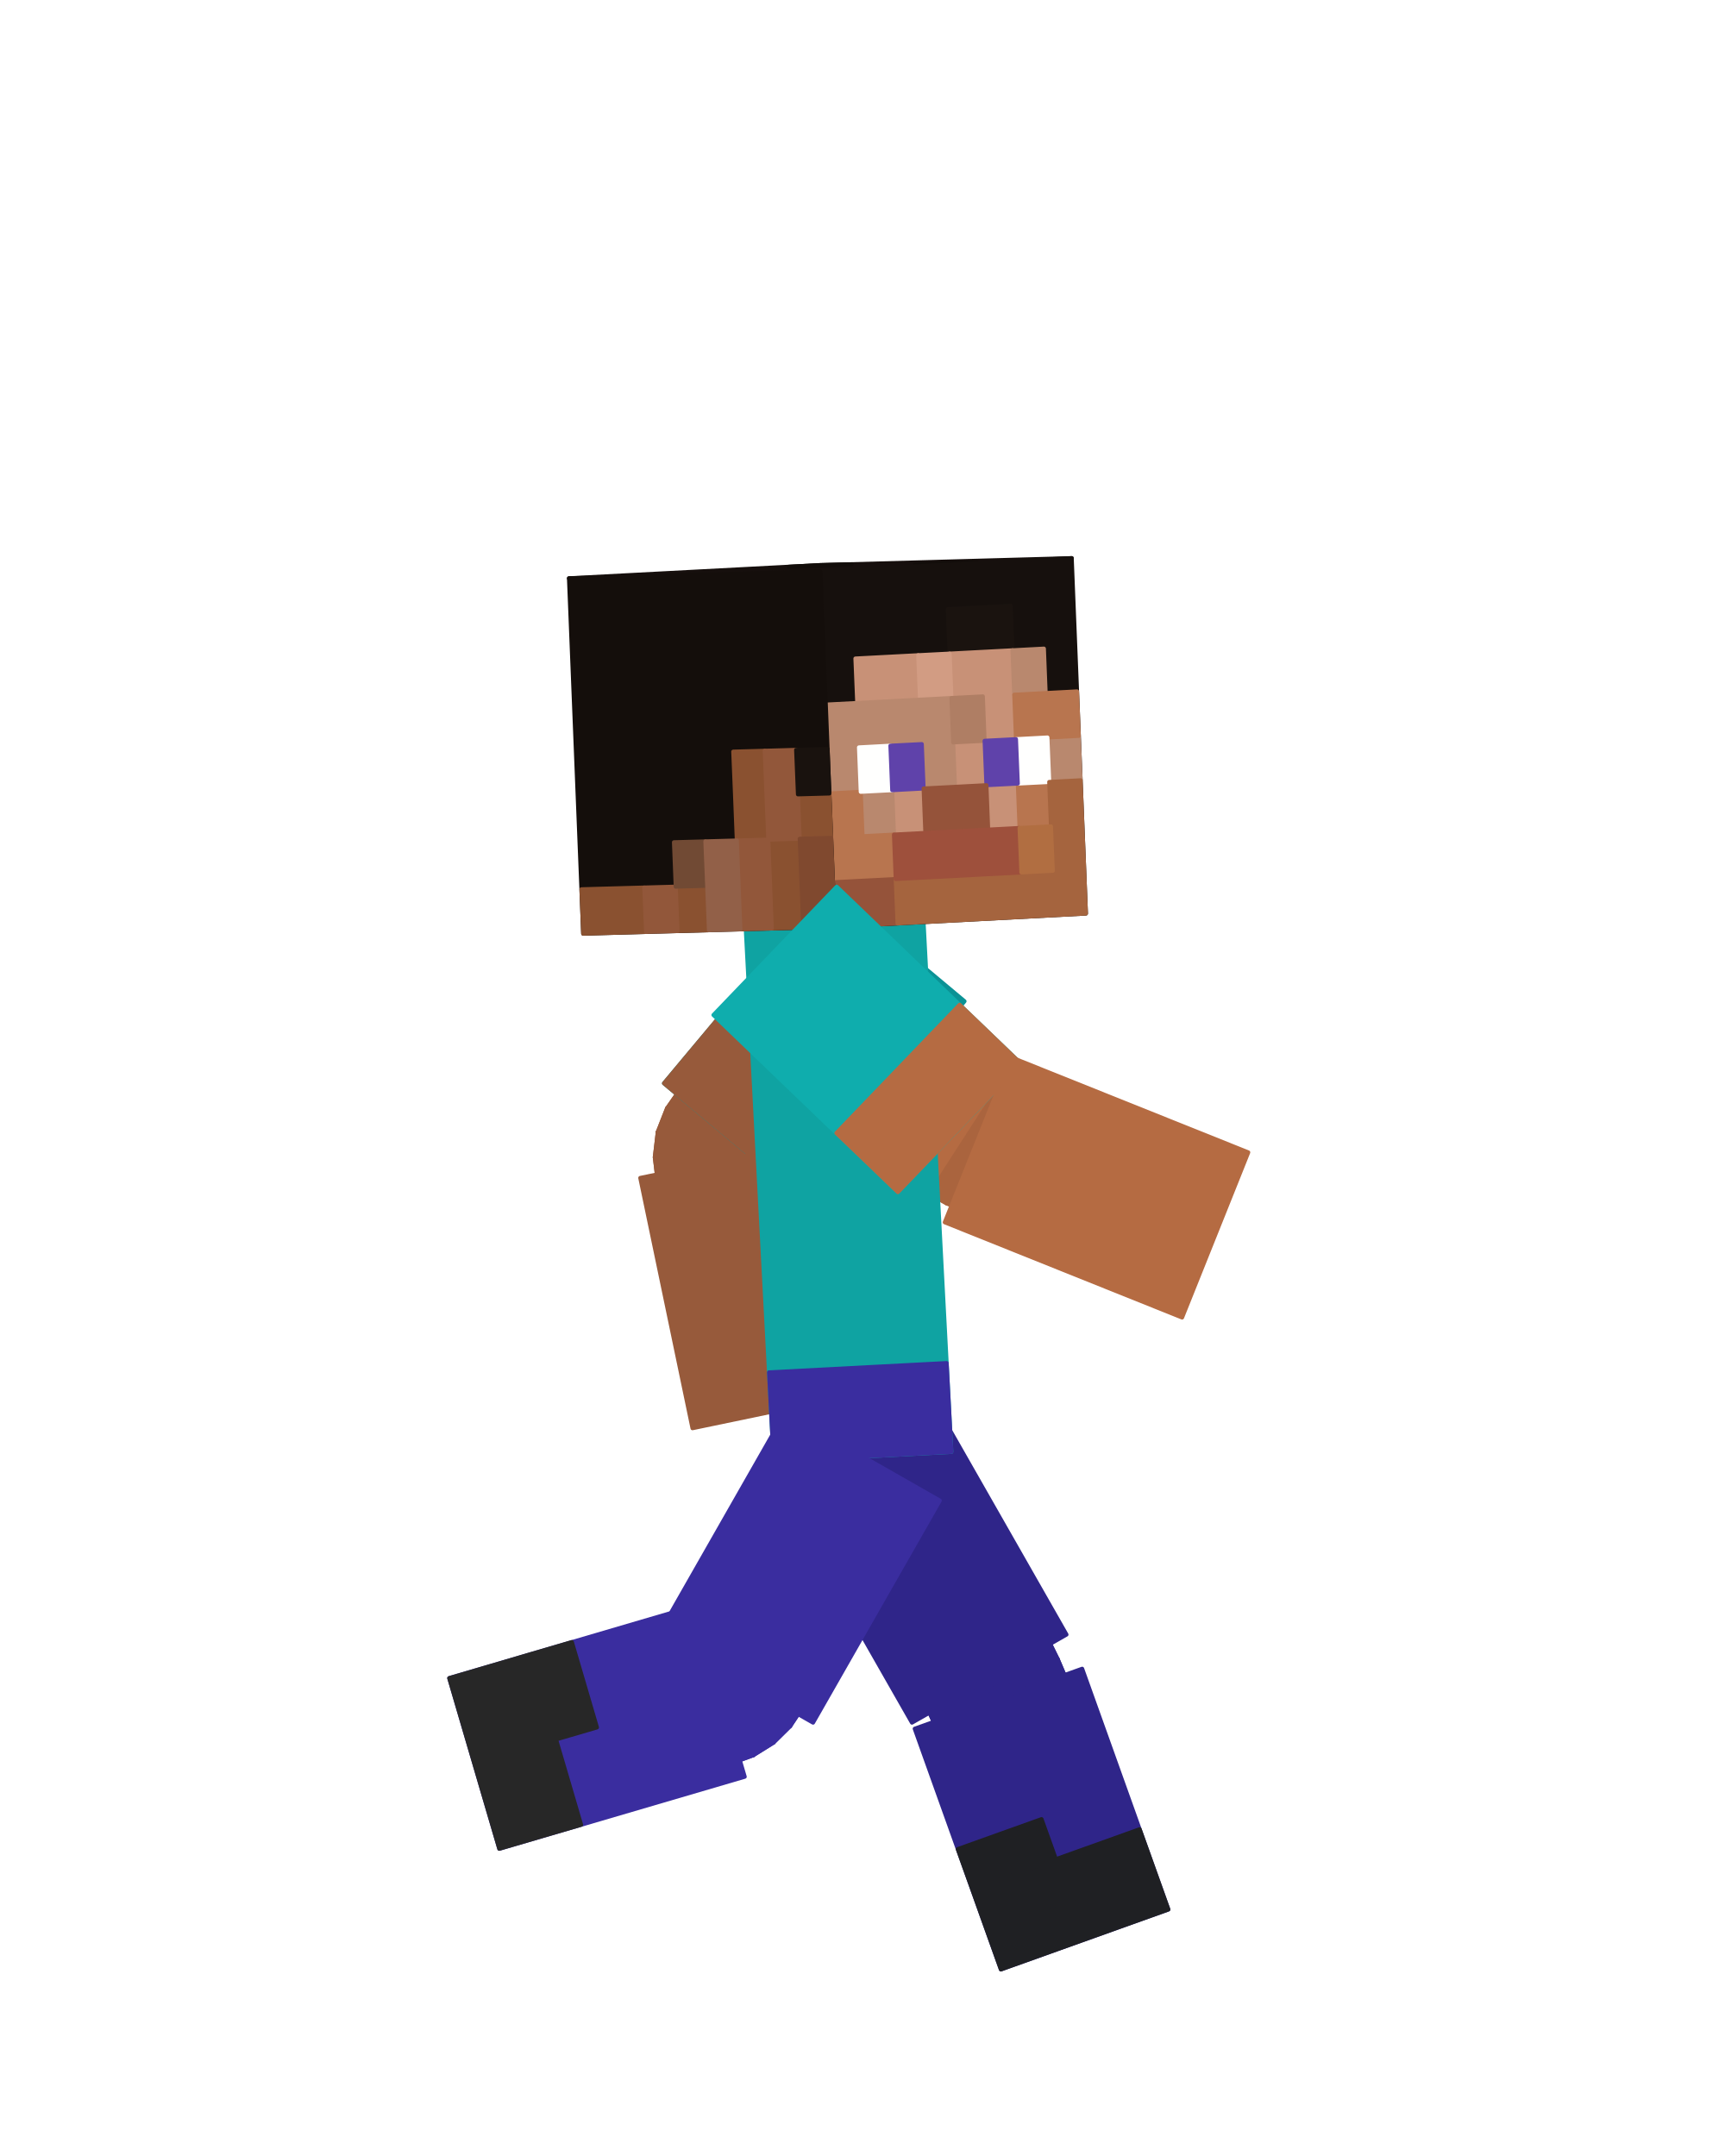
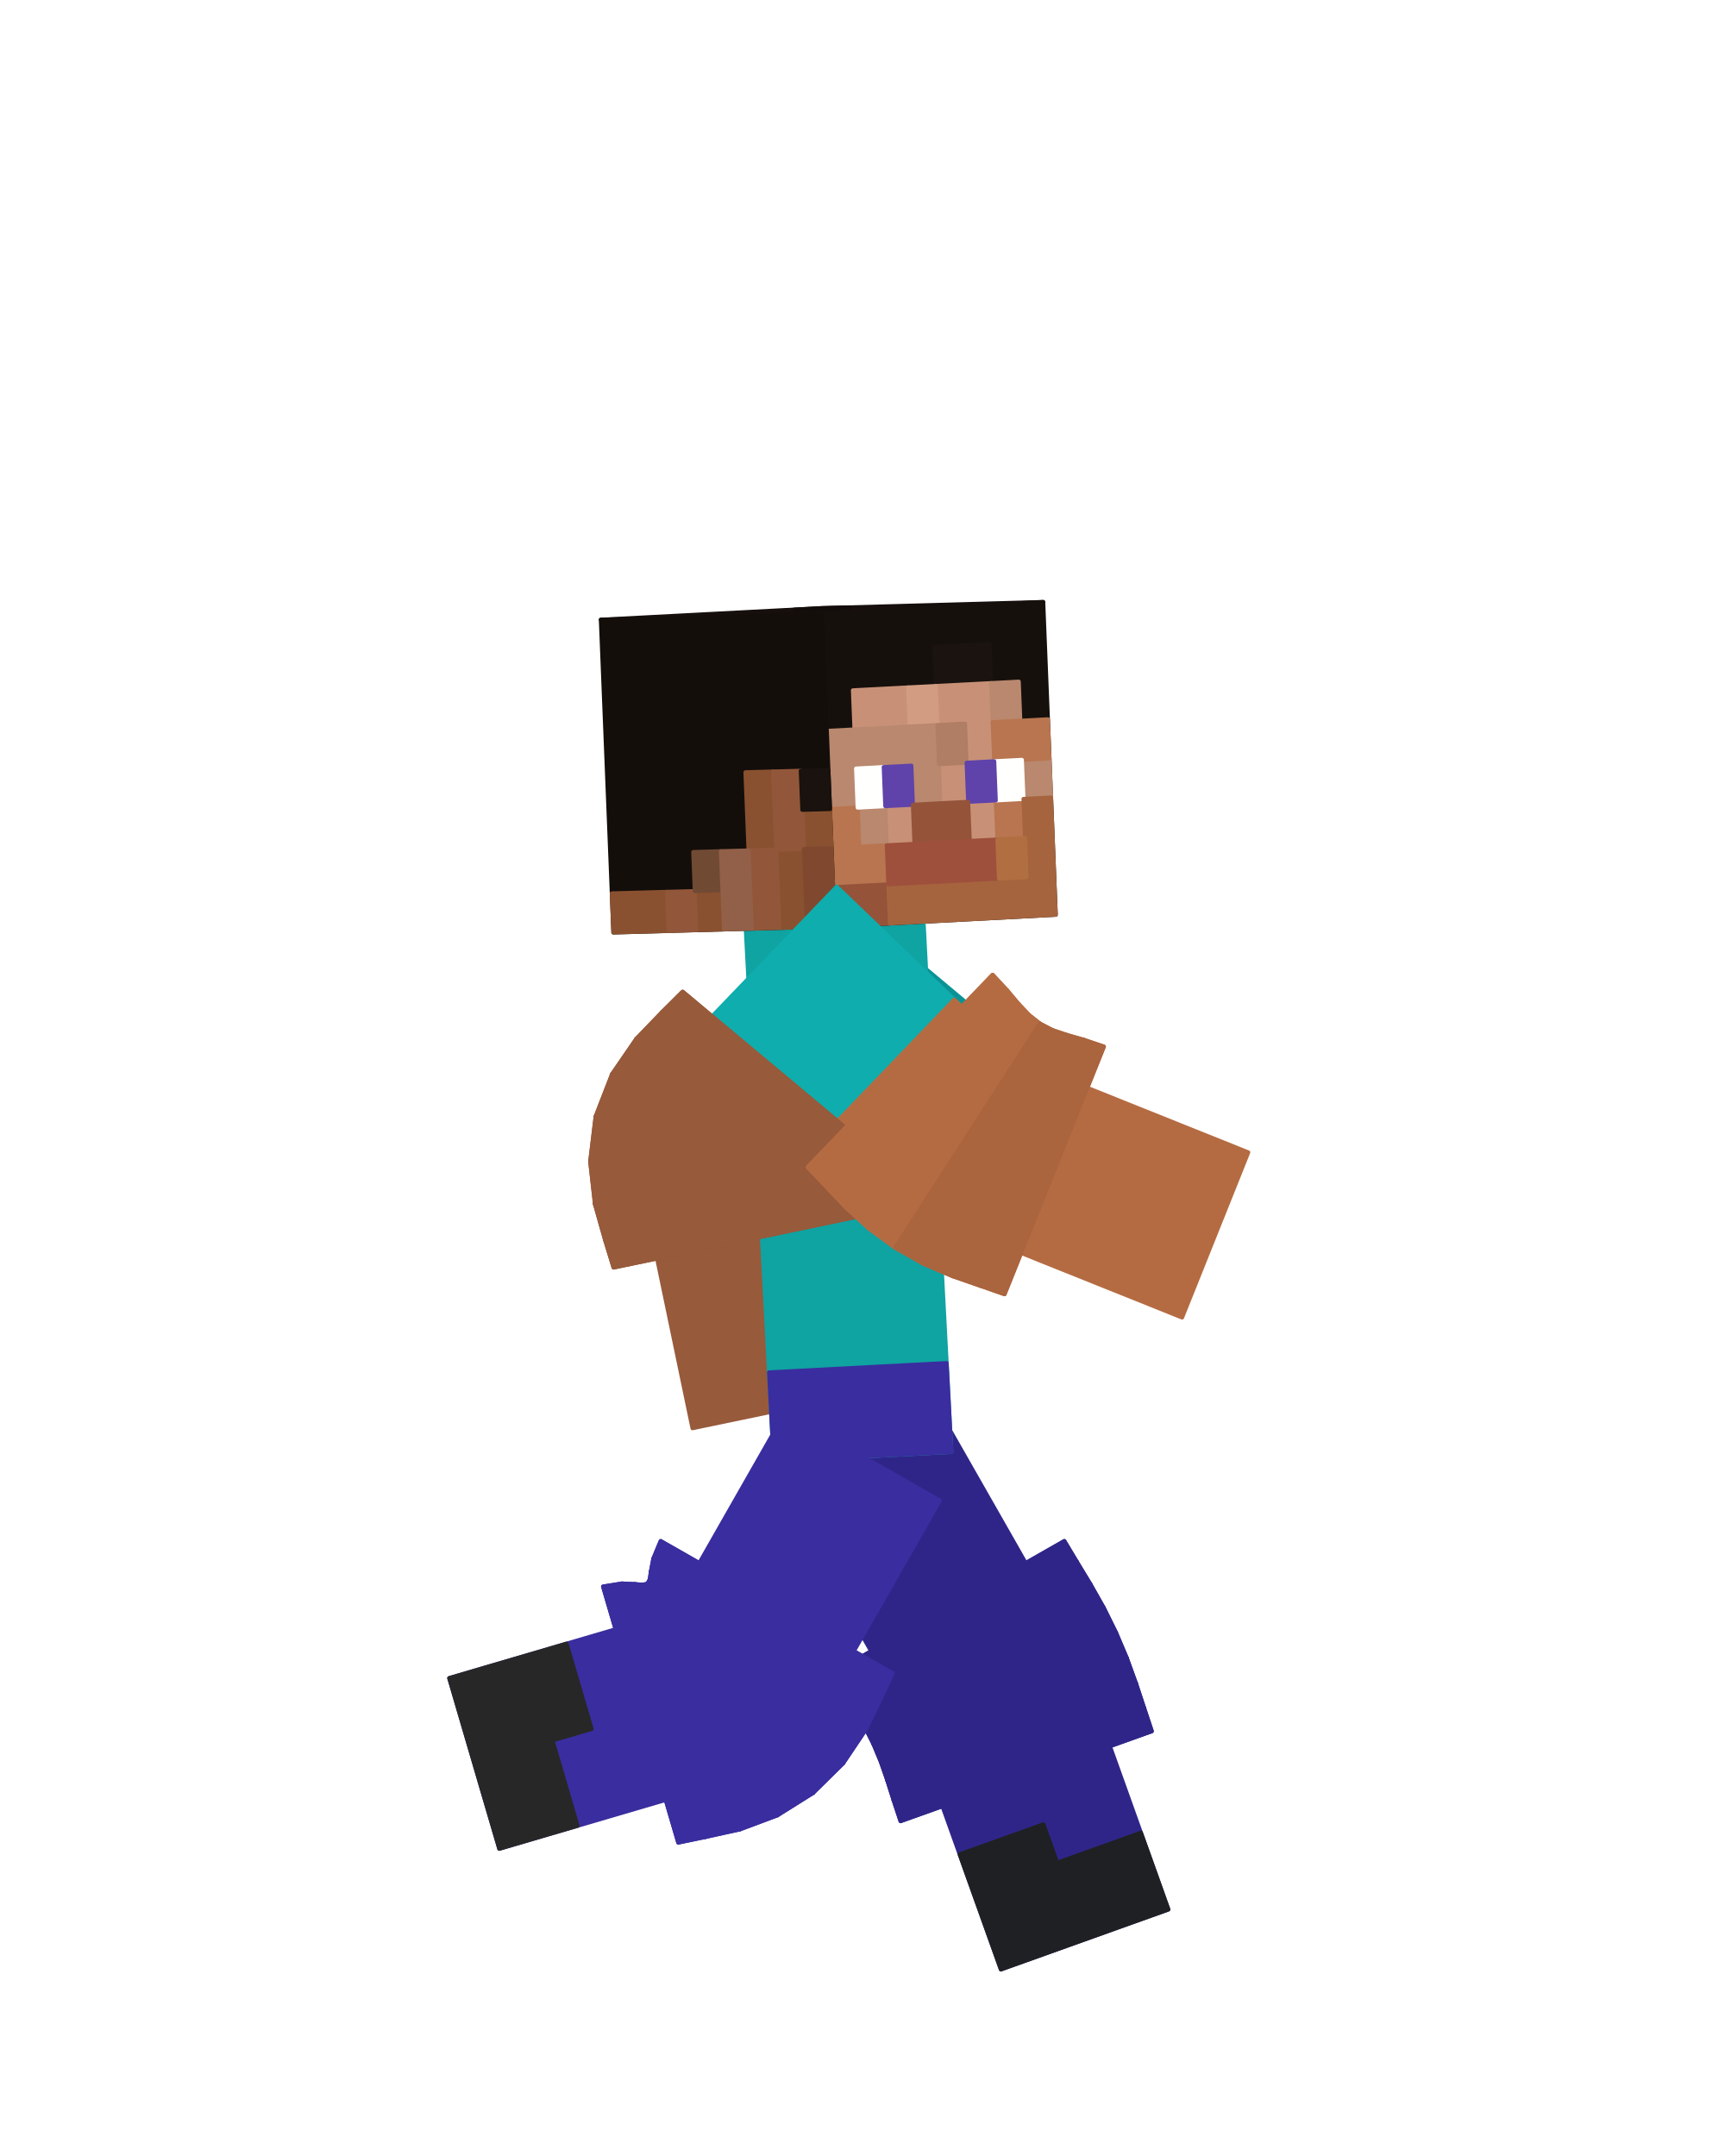
<svg xmlns="http://www.w3.org/2000/svg" viewBox="0 0 256 320" width="256" height="320" role="img" aria-labelledby="run-5-title">
  <g id="steve">
-     <g id="elbow-left" aria-label="Left elbow">
-       <g class="face" data-face="px">
-         <path fill="#975a3b" stroke="#975a3b" stroke-width=".6" stroke-linejoin="round" d="M120.8 170.8L105 157.59L103.24 159.33L119.54 171.92Z" />
-       </g>
-       <g class="face" data-face="px">
-         <path fill="#975a3b" stroke="#975a3b" stroke-width=".6" stroke-linejoin="round" d="M119.54 171.92L103.24 159.33L101.04 161.58L118.53 172.45Z" />
-       </g>
-       <g class="face" data-face="px">
-         <path fill="#975a3b" stroke="#975a3b" stroke-width=".6" stroke-linejoin="round" d="M118.53 172.45L101.04 161.58L98.99 164.52L117.87 172.74Z" />
-       </g>
-       <g class="face" data-face="px">
-         <path fill="#975a3b" stroke="#975a3b" stroke-width=".6" stroke-linejoin="round" d="M117.87 172.74L98.99 164.52L97.62 168.02L117.59 173.02Z" />
-       </g>
-       <g class="face" data-face="px">
-         <path fill="#8d5437" stroke="#8d5437" stroke-width=".6" stroke-linejoin="round" d="M117.59 173.02L97.62 168.02L97.18 171.76L117.71 173.4Z" />
-       </g>
-       <g class="face" data-face="px">
-         <path fill="#8d5437" stroke="#8d5437" stroke-width=".6" stroke-linejoin="round" d="M117.71 173.4L97.18 171.76L97.6 175.3L118.15 173.97Z" />
-       </g>
-       <g class="face" data-face="px">
-         <path fill="#8d5437" stroke="#8d5437" stroke-width=".6" stroke-linejoin="round" d="M118.15 173.97L97.6 175.3L98.48 178.33L118.79 174.91Z" />
-       </g>
-       <g class="face" data-face="px">
-         <path fill="#8d5437" stroke="#8d5437" stroke-width=".6" stroke-linejoin="round" d="M118.79 174.91L98.48 178.33L99.21 180.7L119.37 176.49Z" />
-       </g>
-       <g class="face" data-face="nx">
-         <path fill="#975a3b" stroke="#975a3b" stroke-width=".6" stroke-linejoin="round" d="M105 157.59L103.24 159.33L119.54 171.92L120.8 170.8Z" />
-       </g>
-       <g class="face" data-face="nx">
-         <path fill="#975a3b" stroke="#975a3b" stroke-width=".6" stroke-linejoin="round" d="M103.24 159.33L101.04 161.58L118.53 172.45L119.54 171.92Z" />
-       </g>
-       <g class="face" data-face="nx">
-         <path fill="#975a3b" stroke="#975a3b" stroke-width=".6" stroke-linejoin="round" d="M101.04 161.58L98.99 164.52L117.87 172.74L118.53 172.45Z" />
-       </g>
-       <g class="face" data-face="nx">
-         <path fill="#975a3b" stroke="#975a3b" stroke-width=".6" stroke-linejoin="round" d="M98.99 164.52L97.62 168.02L117.59 173.02L117.87 172.74Z" />
-       </g>
-       <g class="face" data-face="nx">
-         <path fill="#975a3b" stroke="#975a3b" stroke-width=".6" stroke-linejoin="round" d="M97.62 168.02L97.18 171.76L117.71 173.4L117.59 173.02Z" />
-       </g>
-       <g class="face" data-face="nx">
-         <path fill="#975a3b" stroke="#975a3b" stroke-width=".6" stroke-linejoin="round" d="M97.18 171.76L97.6 175.3L118.15 173.97L117.71 173.4Z" />
-       </g>
-       <g class="face" data-face="nx">
-         <path fill="#975a3b" stroke="#975a3b" stroke-width=".6" stroke-linejoin="round" d="M97.6 175.3L98.48 178.33L118.79 174.91L118.15 173.97Z" />
-       </g>
-       <g class="face" data-face="nx">
-         <path fill="#975a3b" stroke="#975a3b" stroke-width=".6" stroke-linejoin="round" d="M98.48 178.33L99.21 180.7L119.37 176.49L118.79 174.91Z" />
-       </g>
-     </g>
-     <g id="knee-left" aria-label="Left knee">
-       <g class="face" data-face="px">
-         <path fill="#2f2589" stroke="#2f2589" stroke-width=".6" stroke-linejoin="round" d="M152.48 238.31L134.59 248.51L135.61 250.21L153.58 240.15Z" />
-       </g>
-       <g class="face" data-face="px">
-         <path fill="#2f2589" stroke="#2f2589" stroke-width=".6" stroke-linejoin="round" d="M153.58 240.15L135.61 250.21L136.59 251.8L154.75 242.09Z" />
-       </g>
-       <g class="face" data-face="px">
-         <path fill="#2f2589" stroke="#2f2589" stroke-width=".6" stroke-linejoin="round" d="M154.75 242.09L136.59 251.8L137.49 253.33L155.91 244.13Z" />
-       </g>
-       <g class="face" data-face="px">
-         <path fill="#2f2589" stroke="#2f2589" stroke-width=".6" stroke-linejoin="round" d="M155.91 244.13L137.49 253.33L138.27 254.88L156.97 246.28Z" />
-       </g>
-       <g class="face" data-face="px">
-         <path fill="#2f2589" stroke="#2f2589" stroke-width=".6" stroke-linejoin="round" d="M156.97 246.28L138.27 254.88L138.93 256.48L157.91 248.48Z" />
-       </g>
-       <g class="face" data-face="px">
-         <path fill="#2f2589" stroke="#2f2589" stroke-width=".6" stroke-linejoin="round" d="M157.91 248.48L138.93 256.48L139.52 258.16L158.71 250.69Z" />
-       </g>
-       <g class="face" data-face="px">
-         <path fill="#2f2589" stroke="#2f2589" stroke-width=".6" stroke-linejoin="round" d="M158.71 250.69L139.52 258.16L140.08 259.93L159.42 252.84Z" />
-       </g>
-       <g class="face" data-face="px">
-         <path fill="#2f2589" stroke="#2f2589" stroke-width=".6" stroke-linejoin="round" d="M159.42 252.84L140.08 259.93L140.71 261.82L160.09 254.88Z" />
-       </g>
-       <g class="face" data-face="nx">
-         <path fill="#2f2589" stroke="#2f2589" stroke-width=".6" stroke-linejoin="round" d="M134.59 248.51L135.61 250.21L153.58 240.15L152.48 238.31Z" />
-       </g>
-       <g class="face" data-face="nx">
-         <path fill="#2f2589" stroke="#2f2589" stroke-width=".6" stroke-linejoin="round" d="M135.61 250.21L136.59 251.8L154.75 242.09L153.58 240.15Z" />
-       </g>
-       <g class="face" data-face="nx">
-         <path fill="#2f2589" stroke="#2f2589" stroke-width=".6" stroke-linejoin="round" d="M136.59 251.8L137.49 253.33L155.91 244.13L154.75 242.09Z" />
-       </g>
-       <g class="face" data-face="nx">
-         <path fill="#2f2589" stroke="#2f2589" stroke-width=".6" stroke-linejoin="round" d="M137.49 253.33L138.27 254.88L156.97 246.28L155.91 244.13Z" />
-       </g>
-       <g class="face" data-face="nx">
-         <path fill="#2f2589" stroke="#2f2589" stroke-width=".6" stroke-linejoin="round" d="M138.27 254.88L138.93 256.48L157.91 248.48L156.97 246.28Z" />
-       </g>
-       <g class="face" data-face="nx">
-         <path fill="#2f2589" stroke="#2f2589" stroke-width=".6" stroke-linejoin="round" d="M138.93 256.48L139.52 258.16L158.71 250.69L157.91 248.48Z" />
-       </g>
-       <g class="face" data-face="nx">
-         <path fill="#2f2589" stroke="#2f2589" stroke-width=".6" stroke-linejoin="round" d="M139.52 258.16L140.08 259.93L159.42 252.84L158.71 250.69Z" />
-       </g>
-       <g class="face" data-face="nx">
-         <path fill="#2f2589" stroke="#2f2589" stroke-width=".6" stroke-linejoin="round" d="M140.08 259.93L140.71 261.82L160.09 254.88L159.42 252.84Z" />
-       </g>
-     </g>
-     <g id="knee-right" aria-label="Right knee">
-       <g class="face" data-face="px">
-         <path fill="#3a2d9f" stroke="#3a2d9f" stroke-width=".6" stroke-linejoin="round" d="M121.41 248.51L103.52 238.31L102.85 239.91L120.39 250.7Z" />
-       </g>
-       <g class="face" data-face="px">
-         <path fill="#3a2d9f" stroke="#3a2d9f" stroke-width=".6" stroke-linejoin="round" d="M120.39 250.7L102.85 239.91L102.57 241.13L119.11 253.4Z" />
-       </g>
-       <g class="face" data-face="px">
-         <path fill="#3a2d9f" stroke="#3a2d9f" stroke-width=".6" stroke-linejoin="round" d="M119.11 253.4L102.57 241.13L102.35 241.98L117.26 256.19Z" />
-       </g>
-       <g class="face" data-face="px">
-         <path fill="#3a2d9f" stroke="#3a2d9f" stroke-width=".6" stroke-linejoin="round" d="M117.26 256.19L102.35 241.98L102 242.5L114.77 258.65Z" />
-       </g>
-       <g class="face" data-face="px">
-         <path fill="#3a2d9f" stroke="#3a2d9f" stroke-width=".6" stroke-linejoin="round" d="M114.77 258.65L102 242.5L101.41 242.72L111.79 260.51Z" />
-       </g>
-       <g class="face" data-face="px">
-         <path fill="#3a2d9f" stroke="#3a2d9f" stroke-width=".6" stroke-linejoin="round" d="M111.79 260.51L101.41 242.72L100.53 242.74L108.65 261.67Z" />
-       </g>
-       <g class="face" data-face="px">
-         <path fill="#3a2d9f" stroke="#3a2d9f" stroke-width=".6" stroke-linejoin="round" d="M108.65 261.67L100.53 242.74L99.28 242.74L105.73 262.29Z" />
-       </g>
-       <g class="face" data-face="px">
-         <path fill="#3a2d9f" stroke="#3a2d9f" stroke-width=".6" stroke-linejoin="round" d="M105.73 262.29L99.28 242.74L97.56 243.02L103.36 262.78Z" />
-       </g>
-       <g class="face" data-face="nx">
-         <path fill="#3a2d9f" stroke="#3a2d9f" stroke-width=".6" stroke-linejoin="round" d="M99.28 242.74L97.56 243.02L103.36 262.78L105.73 262.29Z" />
-       </g>
-       <g class="face" data-face="nx">
-         <path fill="#3a2d9f" stroke="#3a2d9f" stroke-width=".6" stroke-linejoin="round" d="M103.52 238.31L102.85 239.91L120.39 250.7L121.41 248.51Z" />
-       </g>
-       <g class="face" data-face="nx">
-         <path fill="#3a2d9f" stroke="#3a2d9f" stroke-width=".6" stroke-linejoin="round" d="M102.85 239.91L102.57 241.13L119.11 253.4L120.39 250.7Z" />
-       </g>
-       <g class="face" data-face="nx">
-         <path fill="#3a2d9f" stroke="#3a2d9f" stroke-width=".6" stroke-linejoin="round" d="M102.57 241.13L102.35 241.98L117.26 256.19L119.11 253.4Z" />
-       </g>
-       <g class="face" data-face="nx">
-         <path fill="#3a2d9f" stroke="#3a2d9f" stroke-width=".6" stroke-linejoin="round" d="M102.35 241.98L102 242.5L114.77 258.65L117.26 256.19Z" />
-       </g>
-       <g class="face" data-face="nx">
-         <path fill="#3a2d9f" stroke="#3a2d9f" stroke-width=".6" stroke-linejoin="round" d="M102 242.5L101.41 242.72L111.79 260.51L114.77 258.65Z" />
-       </g>
-       <g class="face" data-face="nx">
-         <path fill="#3a2d9f" stroke="#3a2d9f" stroke-width=".6" stroke-linejoin="round" d="M101.41 242.72L100.53 242.74L108.65 261.67L111.79 260.51Z" />
-       </g>
-       <g class="face" data-face="nx">
-         <path fill="#3a2d9f" stroke="#3a2d9f" stroke-width=".6" stroke-linejoin="round" d="M100.53 242.74L99.28 242.74L105.73 262.29L108.65 261.67Z" />
-       </g>
-     </g>
-     <g id="elbow-right" aria-label="Right elbow">
-       <g class="face" data-face="px">
-         <path fill="#b56b42" stroke="#b56b42" stroke-width=".6" stroke-linejoin="round" d="M144.77 155.42L130.5 170.27L132.04 171.89L146.06 156.8Z" />
-       </g>
-       <g class="face" data-face="px">
-         <path fill="#b56b42" stroke="#b56b42" stroke-width=".6" stroke-linejoin="round" d="M146.06 156.8L132.04 171.89L133.77 173.72L147.12 158.04Z" />
-       </g>
-       <g class="face" data-face="px">
-         <path fill="#b56b42" stroke="#b56b42" stroke-width=".6" stroke-linejoin="round" d="M147.12 158.04L133.77 173.72L135.76 175.56L148.12 159.09Z" />
-       </g>
-       <g class="face" data-face="px">
-         <path fill="#b56b42" stroke="#b56b42" stroke-width=".6" stroke-linejoin="round" d="M148.12 159.09L135.76 175.56L138 177.21L149.17 159.91Z" />
-       </g>
-       <g class="face" data-face="px">
-         <path fill="#b56b42" stroke="#b56b42" stroke-width=".6" stroke-linejoin="round" d="M149.17 159.91L138 177.21L140.43 178.57L150.35 160.53Z" />
-       </g>
-       <g class="face" data-face="px">
-         <path fill="#b56b42" stroke="#b56b42" stroke-width=".6" stroke-linejoin="round" d="M150.35 160.53L140.43 178.57L142.92 179.63L151.71 161.01Z" />
-       </g>
-       <g class="face" data-face="px">
-         <path fill="#b56b42" stroke="#b56b42" stroke-width=".6" stroke-linejoin="round" d="M151.71 161.01L142.92 179.63L145.3 180.45L153.28 161.46Z" />
-       </g>
-       <g class="face" data-face="px">
-         <path fill="#b56b42" stroke="#b56b42" stroke-width=".6" stroke-linejoin="round" d="M153.28 161.46L145.3 180.45L147.41 181.18L155.07 162.07Z" />
-       </g>
-       <g class="face" data-face="nx">
-         <path fill="#b56b42" stroke="#b56b42" stroke-width=".6" stroke-linejoin="round" d="M130.5 170.27L132.04 171.89L146.06 156.8L144.77 155.42Z" />
-       </g>
-       <g class="face" data-face="nx">
-         <path fill="#b56b42" stroke="#b56b42" stroke-width=".6" stroke-linejoin="round" d="M132.04 171.89L133.77 173.72L147.12 158.04L146.06 156.8Z" />
-       </g>
-       <g class="face" data-face="nx">
-         <path fill="#b56b42" stroke="#b56b42" stroke-width=".6" stroke-linejoin="round" d="M133.77 173.72L135.76 175.56L148.12 159.09L147.12 158.04Z" />
-       </g>
-       <g class="face" data-face="nx">
-         <path fill="#b56b42" stroke="#b56b42" stroke-width=".6" stroke-linejoin="round" d="M135.76 175.56L138 177.21L149.17 159.91L148.12 159.09Z" />
-       </g>
-       <g class="face" data-face="nx">
-         <path fill="#aa643e" stroke="#aa643e" stroke-width=".6" stroke-linejoin="round" d="M138 177.21L140.43 178.57L150.35 160.53L149.17 159.91Z" />
-       </g>
-       <g class="face" data-face="nx">
-         <path fill="#aa643e" stroke="#aa643e" stroke-width=".6" stroke-linejoin="round" d="M140.43 178.57L142.92 179.63L151.71 161.01L150.35 160.53Z" />
-       </g>
-       <g class="face" data-face="nx">
-         <path fill="#aa643e" stroke="#aa643e" stroke-width=".6" stroke-linejoin="round" d="M142.92 179.63L145.3 180.45L153.28 161.46L151.71 161.01Z" />
-       </g>
-       <g class="face" data-face="nx">
-         <path fill="#aa643e" stroke="#aa643e" stroke-width=".6" stroke-linejoin="round" d="M145.3 180.45L147.41 181.18L155.07 162.07L153.28 161.46Z" />
-       </g>
-     </g>
    <g id="arm-left" aria-label="Left upper arm">
      <g class="face" data-face="nx">
-         <path fill="#0b9295" stroke="#0b9295" stroke-width=".6" stroke-linejoin="round" d="M122.89 131.68L143.14 148.61L118.79 177.72L98.54 160.79Z" />
-         <path fill="#975a3b" stroke="#975a3b" stroke-width=".6" stroke-linejoin="round" d="M106.66 151.08L126.91 168.02L122.85 172.87L102.6 155.93ZM102.6 155.93L122.85 172.87L118.79 177.72L98.54 160.79Z" />
+         <path fill="#0b9295" stroke="#0b9295" stroke-width=".6" stroke-linejoin="round" d="M122.89 131.68L143.14 148.61L119.85 176.46L99.6 159.52Z" />
+         <path fill="#975a3b" stroke="#975a3b" stroke-width=".6" stroke-linejoin="round" d="M107.36 150.24L127.61 167.18L123.73 171.82L103.48 154.88ZM103.48 154.88L123.73 171.82L119.85 176.46L99.6 159.52Z" />
      </g>
    </g>
    <g id="forearm-left" aria-label="Left forearm">
      <g class="face" data-face="nx">
-         <path fill="#975a3b" stroke="#975a3b" stroke-width=".6" stroke-linejoin="round" d="M95.02 174.83L120.87 169.44L128.62 206.59L102.77 211.98Z" />
+         <path fill="#975a3b" stroke="#975a3b" stroke-width=".6" stroke-linejoin="round" d="M95.36 176.45L121.2 171.05L128.62 206.59L102.77 211.98Z" />
      </g>
    </g>
    <g id="leg-left" aria-label="Left thigh">
      <g class="face" data-face="nx">
-         <path fill="#2f2589" stroke="#2f2589" stroke-width=".6" stroke-linejoin="round" d="M116.53 222.72L139.47 209.64L158.27 242.61L135.34 255.68Z" />
+         <path fill="#2f2589" stroke="#2f2589" stroke-width=".6" stroke-linejoin="round" d="M116.53 222.72L139.47 209.64L157.45 241.17L134.52 254.25Z" />
      </g>
    </g>
    <g id="shin-left" aria-label="Left shin">
      <g class="face" data-face="nx">
-         <path fill="#2f2589" stroke="#2f2589" stroke-width=".6" stroke-linejoin="round" d="M135.75 256.58L160.6 247.68L173.39 283.41L148.54 292.31Z" />
-         <path fill="#1f2023" stroke="#1f2023" stroke-width=".6" stroke-linejoin="round" d="M142.14 274.45L154.57 270L156.7 275.95L144.28 280.4ZM144.28 280.4L169.13 271.5L171.26 277.46L146.41 286.36ZM146.41 286.36L171.26 277.46L173.39 283.41L148.54 292.31Z" />
+         <path fill="#2f2589" stroke="#2f2589" stroke-width=".6" stroke-linejoin="round" d="M136.3 258.13L161.16 249.24L173.39 283.41L148.54 292.31Z" />
+         <path fill="#1f2023" stroke="#1f2023" stroke-width=".6" stroke-linejoin="round" d="M142.42 275.22L154.85 270.77L156.89 276.47L144.46 280.92ZM144.46 280.92L169.32 272.02L171.36 277.72L146.5 286.61ZM146.5 286.61L171.36 277.72L173.39 283.41L148.54 292.31Z" />
      </g>
    </g>
    <g id="torso" aria-label="Torso">
      <g class="face" data-face="nx">
        <path fill="#0fa3a2" stroke="#0fa3a2" stroke-width=".6" stroke-linejoin="round" d="M110.67 137.78L137.04 136.4L141.18 215.49L114.82 216.87Z" />
        <path fill="#3a2d9f" stroke="#3a2d9f" stroke-width=".6" stroke-linejoin="round" d="M114.13 203.69L140.49 202.31L140.84 208.9L114.47 210.28ZM114.47 210.28L140.84 208.9L141.18 215.49L114.82 216.87Z" />
      </g>
    </g>
    <g id="head" aria-label="Head">
      <g class="face" data-face="top">
-         <path fill="#160f0d" stroke="#160f0d" stroke-width=".6" stroke-linejoin="round" d="M84.44 85.83L121.72 83.87L159.05 82.84L121.76 84.8Z" />
-         <path fill="#120d0a" stroke="#120d0a" stroke-width=".6" stroke-linejoin="round" d="M117.06 84.12L121.72 83.87L126.39 83.75L121.73 83.99ZM135.73 83.83L140.4 83.59L145.06 83.46L140.4 83.7Z" />
+         <path fill="#160f0d" stroke="#160f0d" stroke-width=".6" stroke-linejoin="round" d="M89.17 91.98L121.98 90.26L154.82 89.35L122.01 91.07Z" />
+         <path fill="#120d0a" stroke="#120d0a" stroke-width=".6" stroke-linejoin="round" d="M117.88 90.48L121.98 90.26L126.08 90.15L121.98 90.36ZM134.31 90.22L138.41 90.01L142.52 89.89L138.42 90.11Z" />
      </g>
      <g class="face" data-face="front">
-         <path fill="#16100d" stroke="#16100d" stroke-width=".6" stroke-linejoin="round" d="M121.76 84.8L159.05 82.84L161.16 135.59L123.88 137.55Z" />
-         <path fill="#1a130f" stroke="#1a130f" stroke-width=".6" stroke-linejoin="round" d="M140.67 90.41L149.99 89.92L150.26 96.52L140.93 97.01Z" />
-         <path fill="#c89177" stroke="#c89177" stroke-width=".6" stroke-linejoin="round" d="M126.95 97.74L136.27 97.25L136.54 103.84L127.22 104.33ZM140.93 97.01L150.26 96.52L150.52 103.11L141.2 103.6ZM145.86 103.36L150.52 103.11L150.78 109.71L146.12 109.95ZM141.46 110.19L146.12 109.95L146.39 116.54L141.73 116.79ZM132.41 117.28L137.07 117.03L137.33 123.63L132.67 123.87ZM146.39 116.54L151.05 116.3L151.31 122.89L146.65 123.14Z" />
-         <path fill="#d29c83" stroke="#d29c83" stroke-width=".6" stroke-linejoin="round" d="M136.27 97.25L140.93 97.01L141.2 103.6L136.54 103.84Z" />
-         <path fill="#b9886e" stroke="#b9886e" stroke-width=".6" stroke-linejoin="round" d="M150.26 96.52L154.92 96.27L155.18 102.87L150.52 103.11ZM122.56 104.58L141.2 103.6L141.46 110.19L122.82 111.17ZM122.82 111.17L127.48 110.93L127.74 117.52L123.08 117.77ZM136.8 110.44L141.46 110.19L141.73 116.79L137.07 117.03ZM155.44 109.46L160.1 109.22L160.37 115.81L155.71 116.06ZM127.74 117.52L132.41 117.28L132.67 123.87L128.01 124.12Z" />
-         <path fill="#af7e64" stroke="#af7e64" stroke-width=".6" stroke-linejoin="round" d="M141.2 103.6L145.86 103.36L146.12 109.95L141.46 110.19Z" />
-         <path fill="#b8754f" stroke="#b8754f" stroke-width=".6" stroke-linejoin="round" d="M150.52 103.11L159.84 102.62L160.1 109.22L150.78 109.71ZM123.08 117.77L127.74 117.52L128.01 124.12L123.35 124.36ZM151.05 116.3L155.71 116.06L155.97 122.65L151.31 122.89ZM123.35 124.36L132.67 123.87L132.93 130.47L123.61 130.95Z" />
-         <path fill="#fffffe" stroke="#fffffe" stroke-width=".6" stroke-linejoin="round" d="M127.48 110.93L132.14 110.68L132.41 117.28L127.74 117.52ZM150.78 109.71L155.44 109.46L155.71 116.06L151.05 116.3Z" />
-         <path fill="#5f42aa" stroke="#5f42aa" stroke-width=".6" stroke-linejoin="round" d="M132.14 110.68L136.8 110.44L137.07 117.03L132.41 117.28ZM146.12 109.95L150.78 109.71L151.05 116.3L146.39 116.54Z" />
-         <path fill="#95533a" stroke="#95533a" stroke-width=".6" stroke-linejoin="round" d="M137.07 117.03L146.39 116.54L146.65 123.14L137.33 123.63ZM123.61 130.95L132.93 130.47L133.2 137.06L123.88 137.55Z" />
-         <path fill="#a5643e" stroke="#a5643e" stroke-width=".6" stroke-linejoin="round" d="M155.71 116.06L160.37 115.81L160.63 122.41L155.97 122.65ZM155.97 122.65L160.63 122.41L160.9 129L156.24 129.24ZM132.93 130.47L160.9 129L161.16 135.59L133.2 137.06Z" />
-         <path fill="#9e503c" stroke="#9e503c" stroke-width=".6" stroke-linejoin="round" d="M132.67 123.87L151.31 122.89L151.58 129.49L132.93 130.47Z" />
-         <path fill="#b16e41" stroke="#b16e41" stroke-width=".6" stroke-linejoin="round" d="M151.31 122.89L155.97 122.65L156.24 129.24L151.58 129.49Z" />
-       </g>
-       <g class="face" data-face="nx">
-         <path fill="#140e0b" stroke="#140e0b" stroke-width=".6" stroke-linejoin="round" d="M84.44 85.83L121.76 84.8L123.88 137.55L86.55 138.58Z" />
-         <path fill="#8a5130" stroke="#8a5130" stroke-width=".6" stroke-linejoin="round" d="M108.82 111.56L113.49 111.43L113.75 118.02L109.09 118.15ZM109.09 118.15L113.75 118.02L114.02 124.62L109.35 124.75ZM118.42 117.9L123.08 117.77L123.35 124.36L118.68 124.49ZM114.02 124.62L118.68 124.49L118.95 131.08L114.28 131.21ZM86.29 131.99L95.62 131.73L95.88 138.32L86.55 138.58ZM100.28 131.6L104.95 131.47L105.21 138.07L100.55 138.19ZM114.28 131.21L118.95 131.08L119.21 137.68L114.54 137.81Z" />
-         <path fill="#92573a" stroke="#92573a" stroke-width=".6" stroke-linejoin="round" d="M113.49 111.43L118.15 111.3L118.42 117.9L113.75 118.02ZM113.75 118.02L118.42 117.9L118.68 124.49L114.02 124.62ZM109.35 124.75L114.02 124.62L114.28 131.21L109.61 131.34ZM95.62 131.73L100.28 131.6L100.55 138.19L95.88 138.32ZM109.61 131.34L114.28 131.21L114.54 137.81L109.88 137.94Z" />
-         <path fill="#19120e" stroke="#19120e" stroke-width=".6" stroke-linejoin="round" d="M118.15 111.3L122.82 111.17L123.08 117.77L118.42 117.9Z" />
-         <path fill="#714a34" stroke="#714a34" stroke-width=".6" stroke-linejoin="round" d="M100.02 125.01L104.68 124.88L104.95 131.47L100.28 131.6Z" />
-         <path fill="#926048" stroke="#926048" stroke-width=".6" stroke-linejoin="round" d="M104.68 124.88L109.35 124.75L109.61 131.34L104.95 131.47ZM104.95 131.47L109.61 131.34L109.88 137.94L105.21 138.07Z" />
-         <path fill="#80492f" stroke="#80492f" stroke-width=".6" stroke-linejoin="round" d="M118.68 124.49L123.35 124.36L123.61 130.95L118.95 131.08ZM118.95 131.08L123.61 130.95L123.88 137.55L119.21 137.68Z" />
+         <path fill="#16100d" stroke="#16100d" stroke-width=".6" stroke-linejoin="round" d="M122.01 91.07L154.82 89.35L156.68 135.77L123.87 137.49Z" />
+         <path fill="#1a130f" stroke="#1a130f" stroke-width=".6" stroke-linejoin="round" d="M138.65 96.01L146.85 95.58L147.09 101.39L138.88 101.82Z" />
+         <path fill="#c89177" stroke="#c89177" stroke-width=".6" stroke-linejoin="round" d="M126.58 102.46L134.78 102.03L135.02 107.83L126.81 108.26ZM138.88 101.82L147.09 101.39L147.32 107.19L139.12 107.62ZM143.22 107.4L147.32 107.19L147.55 112.99L143.45 113.21ZM139.35 113.42L143.45 113.21L143.68 119.01L139.58 119.23ZM131.38 119.65L135.48 119.44L135.71 125.24L131.61 125.46ZM143.68 119.01L147.78 118.8L148.02 124.6L143.92 124.81Z" />
+         <path fill="#d29c83" stroke="#d29c83" stroke-width=".6" stroke-linejoin="round" d="M134.78 102.03L138.88 101.82L139.12 107.62L135.02 107.83Z" />
+         <path fill="#b9886e" stroke="#b9886e" stroke-width=".6" stroke-linejoin="round" d="M147.09 101.39L151.19 101.17L151.42 106.97L147.32 107.19ZM122.71 108.48L139.12 107.62L139.35 113.42L122.94 114.28ZM122.94 114.28L127.05 114.07L127.28 119.87L123.18 120.08ZM135.25 113.64L139.35 113.42L139.58 119.23L135.48 119.44ZM151.65 112.78L155.75 112.56L155.99 118.37L151.89 118.58ZM127.28 119.87L131.38 119.65L131.61 125.46L127.51 125.67Z" />
+         <path fill="#af7e64" stroke="#af7e64" stroke-width=".6" stroke-linejoin="round" d="M139.12 107.62L143.22 107.4L143.45 113.21L139.35 113.42Z" />
+         <path fill="#b8754f" stroke="#b8754f" stroke-width=".6" stroke-linejoin="round" d="M147.32 107.19L155.52 106.76L155.75 112.56L147.55 112.99ZM123.18 120.08L127.28 119.87L127.51 125.67L123.41 125.89ZM147.78 118.8L151.89 118.58L152.12 124.38L148.02 124.6ZM123.41 125.89L131.61 125.46L131.84 131.26L123.64 131.69Z" />
+         <path fill="#fffffe" stroke="#fffffe" stroke-width=".6" stroke-linejoin="round" d="M127.05 114.07L131.15 113.85L131.38 119.65L127.28 119.87ZM147.55 112.99L151.65 112.78L151.89 118.58L147.78 118.8Z" />
+         <path fill="#5f42aa" stroke="#5f42aa" stroke-width=".6" stroke-linejoin="round" d="M131.15 113.85L135.25 113.64L135.48 119.44L131.38 119.65ZM143.45 113.21L147.55 112.99L147.78 118.8L143.68 119.01Z" />
+         <path fill="#95533a" stroke="#95533a" stroke-width=".6" stroke-linejoin="round" d="M135.48 119.44L143.68 119.01L143.92 124.81L135.71 125.24ZM123.64 131.69L131.84 131.26L132.08 137.06L123.87 137.49Z" />
+         <path fill="#a5643e" stroke="#a5643e" stroke-width=".6" stroke-linejoin="round" d="M151.89 118.58L155.99 118.37L156.22 124.17L152.12 124.38ZM152.12 124.38L156.22 124.17L156.45 129.97L152.35 130.19ZM131.84 131.26L156.45 129.97L156.68 135.77L132.08 137.06Z" />
+         <path fill="#9e503c" stroke="#9e503c" stroke-width=".6" stroke-linejoin="round" d="M131.61 125.46L148.02 124.6L148.25 130.4L131.84 131.26Z" />
+         <path fill="#b16e41" stroke="#b16e41" stroke-width=".6" stroke-linejoin="round" d="M148.02 124.6L152.12 124.38L152.35 130.19L148.25 130.4Z" />
+       </g>
+       <g class="face" data-face="nx">
+         <path fill="#140e0b" stroke="#140e0b" stroke-width=".6" stroke-linejoin="round" d="M89.17 91.98L122.01 91.07L123.87 137.49L91.03 138.4Z" />
+         <path fill="#8a5130" stroke="#8a5130" stroke-width=".6" stroke-linejoin="round" d="M110.63 114.62L114.73 114.51L114.96 120.31L110.86 120.43ZM110.86 120.43L114.96 120.31L115.2 126.12L111.09 126.23ZM119.07 120.2L123.18 120.08L123.41 125.89L119.3 126ZM115.2 126.12L119.3 126L119.54 131.8L115.43 131.92ZM90.79 132.6L99.01 132.37L99.24 138.18L91.03 138.4ZM103.11 132.26L107.22 132.15L107.45 137.95L103.34 138.06ZM115.43 131.92L119.54 131.8L119.77 137.61L115.66 137.72Z" />
+         <path fill="#92573a" stroke="#92573a" stroke-width=".6" stroke-linejoin="round" d="M114.73 114.51L118.84 114.4L119.07 120.2L114.96 120.31ZM114.96 120.31L119.07 120.2L119.3 126L115.2 126.12ZM111.09 126.23L115.2 126.12L115.43 131.92L111.32 132.03ZM99.01 132.37L103.11 132.26L103.34 138.06L99.24 138.18ZM111.32 132.03L115.43 131.92L115.66 137.72L111.56 137.83Z" />
+         <path fill="#19120e" stroke="#19120e" stroke-width=".6" stroke-linejoin="round" d="M118.84 114.4L122.94 114.28L123.18 120.08L119.07 120.2Z" />
+         <path fill="#714a34" stroke="#714a34" stroke-width=".6" stroke-linejoin="round" d="M102.88 126.46L106.99 126.34L107.22 132.15L103.11 132.26Z" />
+         <path fill="#926048" stroke="#926048" stroke-width=".6" stroke-linejoin="round" d="M106.99 126.34L111.09 126.23L111.32 132.03L107.22 132.15ZM107.22 132.15L111.32 132.03L111.56 137.83L107.45 137.95Z" />
+         <path fill="#80492f" stroke="#80492f" stroke-width=".6" stroke-linejoin="round" d="M119.3 126L123.41 125.89L123.64 131.69L119.54 131.8ZM119.54 131.8L123.64 131.69L123.87 137.49L119.77 137.61Z" />
      </g>
    </g>
    <g id="shin-right" aria-label="Right shin">
      <g class="face" data-face="nx">
-         <path fill="#3a2d9f" stroke="#3a2d9f" stroke-width=".6" stroke-linejoin="round" d="M103.08 238.38L110.52 263.71L74.1 274.4L66.67 249.07Z" />
-         <path fill="#272727" stroke="#272727" stroke-width=".6" stroke-linejoin="round" d="M84.87 243.72L88.59 256.39L82.52 258.17L78.8 245.5ZM78.8 245.5L86.24 270.84L80.17 272.62L72.73 247.29ZM72.73 247.29L80.17 272.62L74.1 274.4L66.67 249.07Z" />
+         <path fill="#3a2d9f" stroke="#3a2d9f" stroke-width=".6" stroke-linejoin="round" d="M101.5 238.84L108.93 264.17L74.1 274.4L66.67 249.07Z" />
+         <path fill="#272727" stroke="#272727" stroke-width=".6" stroke-linejoin="round" d="M84.08 243.95L87.8 256.62L81.99 258.32L78.28 245.66ZM78.28 245.66L85.71 270.99L79.91 272.69L72.47 247.36ZM72.47 247.36L79.91 272.69L74.1 274.4L66.67 249.07Z" />
      </g>
    </g>
    <g id="leg-right" aria-label="Right thigh">
      <g class="face" data-face="nx">
-         <path fill="#3a2d9f" stroke="#3a2d9f" stroke-width=".6" stroke-linejoin="round" d="M116.53 209.64L139.47 222.72L120.66 255.68L97.73 242.61Z" />
+         <path fill="#3a2d9f" stroke="#3a2d9f" stroke-width=".6" stroke-linejoin="round" d="M116.53 209.64L139.47 222.72L121.48 254.25L98.55 241.17Z" />
      </g>
    </g>
    <g id="arm-right" aria-label="Right upper arm">
      <g class="face" data-face="nx">
-         <path fill="#0fadad" stroke="#0fadad" stroke-width=".6" stroke-linejoin="round" d="M105.88 150.65L124.17 131.61L151.54 157.9L133.25 176.94Z" />
-         <path fill="#b56b42" stroke="#b56b42" stroke-width=".6" stroke-linejoin="round" d="M124.13 168.17L142.42 149.13L146.98 153.51L128.69 172.55ZM128.69 172.55L146.98 153.51L151.54 157.9L133.25 176.94Z" />
+         <path fill="#0fadad" stroke="#0fadad" stroke-width=".6" stroke-linejoin="round" d="M105.88 150.65L124.17 131.61L150.35 156.75L132.06 175.79Z" />
+         <path fill="#b56b42" stroke="#b56b42" stroke-width=".6" stroke-linejoin="round" d="M123.34 167.41L141.62 148.37L145.99 152.56L127.7 171.6ZM127.7 171.6L145.99 152.56L150.35 156.75L132.06 175.79Z" />
      </g>
    </g>
    <g id="forearm-right" aria-label="Right forearm">
      <g class="face" data-face="nx">
-         <path fill="#b56b42" stroke="#b56b42" stroke-width=".6" stroke-linejoin="round" d="M140.21 181.42L150.03 156.92L185.25 171.04L175.43 195.55Z" />
+         <path fill="#b56b42" stroke="#b56b42" stroke-width=".6" stroke-linejoin="round" d="M141.74 182.04L151.56 157.53L185.25 171.04L175.43 195.55Z" />
+       </g>
+     </g>
+     <g id="elbow-left" aria-label="Left elbow">
+       <g class="face" data-face="px">
+         <path fill="#975a3b" stroke="#975a3b" stroke-width=".6" stroke-linejoin="round" d="M131.69 172.59L101.31 147.19L98.29 150.19L129.63 174.4Z" />
+       </g>
+       <g class="face" data-face="px">
+         <path fill="#975a3b" stroke="#975a3b" stroke-width=".6" stroke-linejoin="round" d="M129.63 174.4L98.29 150.19L94.44 154.19L128.08 175.08Z" />
+       </g>
+       <g class="face" data-face="px">
+         <path fill="#975a3b" stroke="#975a3b" stroke-width=".6" stroke-linejoin="round" d="M128.08 175.08L94.44 154.19L90.84 159.43L127.14 175.26Z" />
+       </g>
+       <g class="face" data-face="px">
+         <path fill="#975a3b" stroke="#975a3b" stroke-width=".6" stroke-linejoin="round" d="M127.14 175.26L90.84 159.43L88.4 165.71L126.81 175.33Z" />
+       </g>
+       <g class="face" data-face="px">
+         <path fill="#8d5437" stroke="#8d5437" stroke-width=".6" stroke-linejoin="round" d="M126.81 175.33L88.4 165.71L87.59 172.4L127.07 175.55Z" />
+       </g>
+       <g class="face" data-face="px">
+         <path fill="#8d5437" stroke="#8d5437" stroke-width=".6" stroke-linejoin="round" d="M127.07 175.55L87.59 172.4L88.3 178.72L127.81 176.15Z" />
+       </g>
+       <g class="face" data-face="px">
+         <path fill="#8d5437" stroke="#8d5437" stroke-width=".6" stroke-linejoin="round" d="M127.81 176.15L88.3 178.72L89.81 184.06L128.86 177.48Z" />
+       </g>
+       <g class="face" data-face="px">
+         <path fill="#8d5437" stroke="#8d5437" stroke-width=".6" stroke-linejoin="round" d="M128.86 177.48L89.81 184.06L91.06 188.13L129.82 180.04Z" />
+       </g>
+       <g class="face" data-face="nx">
+         <path fill="#975a3b" stroke="#975a3b" stroke-width=".6" stroke-linejoin="round" d="M101.31 147.19L98.29 150.19L129.63 174.4L131.69 172.59Z" />
+       </g>
+       <g class="face" data-face="nx">
+         <path fill="#975a3b" stroke="#975a3b" stroke-width=".6" stroke-linejoin="round" d="M98.29 150.19L94.44 154.19L128.08 175.08L129.63 174.4Z" />
+       </g>
+       <g class="face" data-face="nx">
+         <path fill="#975a3b" stroke="#975a3b" stroke-width=".6" stroke-linejoin="round" d="M94.44 154.19L90.84 159.43L127.14 175.26L128.08 175.08Z" />
+       </g>
+       <g class="face" data-face="nx">
+         <path fill="#975a3b" stroke="#975a3b" stroke-width=".6" stroke-linejoin="round" d="M90.84 159.43L88.4 165.71L126.81 175.33L127.14 175.26Z" />
+       </g>
+       <g class="face" data-face="nx">
+         <path fill="#975a3b" stroke="#975a3b" stroke-width=".6" stroke-linejoin="round" d="M88.4 165.71L87.59 172.4L127.07 175.55L126.81 175.33Z" />
+       </g>
+       <g class="face" data-face="nx">
+         <path fill="#975a3b" stroke="#975a3b" stroke-width=".6" stroke-linejoin="round" d="M87.59 172.4L88.3 178.72L127.81 176.15L127.07 175.55Z" />
+       </g>
+       <g class="face" data-face="nx">
+         <path fill="#975a3b" stroke="#975a3b" stroke-width=".6" stroke-linejoin="round" d="M88.3 178.72L89.81 184.06L128.86 177.48L127.81 176.15Z" />
+       </g>
+       <g class="face" data-face="nx">
+         <path fill="#975a3b" stroke="#975a3b" stroke-width=".6" stroke-linejoin="round" d="M89.81 184.06L91.06 188.13L129.82 180.04L128.86 177.48Z" />
+       </g>
+     </g>
+     <g id="knee-left" aria-label="Left knee">
+       <g class="face" data-face="px">
+         <path fill="#2f2589" stroke="#2f2589" stroke-width=".6" stroke-linejoin="round" d="M157.95 228.73L123.55 248.35L125.26 251.19L159.81 231.83Z" />
+       </g>
+       <g class="face" data-face="px">
+         <path fill="#2f2589" stroke="#2f2589" stroke-width=".6" stroke-linejoin="round" d="M159.81 231.83L125.26 251.19L126.89 253.8L161.81 235.13Z" />
+       </g>
+       <g class="face" data-face="px">
+         <path fill="#2f2589" stroke="#2f2589" stroke-width=".6" stroke-linejoin="round" d="M161.81 235.13L126.89 253.8L128.36 256.32L163.79 238.63Z" />
+       </g>
+       <g class="face" data-face="px">
+         <path fill="#2f2589" stroke="#2f2589" stroke-width=".6" stroke-linejoin="round" d="M163.79 238.63L128.36 256.32L129.63 258.85L165.61 242.31Z" />
+       </g>
+       <g class="face" data-face="px">
+         <path fill="#2f2589" stroke="#2f2589" stroke-width=".6" stroke-linejoin="round" d="M165.61 242.31L129.63 258.85L130.72 261.46L167.21 246.08Z" />
+       </g>
+       <g class="face" data-face="px">
+         <path fill="#2f2589" stroke="#2f2589" stroke-width=".6" stroke-linejoin="round" d="M167.21 246.08L130.72 261.46L131.68 264.22L168.58 249.86Z" />
+       </g>
+       <g class="face" data-face="px">
+         <path fill="#2f2589" stroke="#2f2589" stroke-width=".6" stroke-linejoin="round" d="M168.58 249.86L131.68 264.22L132.61 267.15L169.79 253.52Z" />
+       </g>
+       <g class="face" data-face="px">
+         <path fill="#2f2589" stroke="#2f2589" stroke-width=".6" stroke-linejoin="round" d="M169.79 253.52L132.61 267.15L133.65 270.3L170.93 256.95Z" />
+       </g>
+       <g class="face" data-face="nx">
+         <path fill="#2f2589" stroke="#2f2589" stroke-width=".6" stroke-linejoin="round" d="M123.55 248.35L125.26 251.19L159.81 231.83L157.95 228.73Z" />
+       </g>
+       <g class="face" data-face="nx">
+         <path fill="#2f2589" stroke="#2f2589" stroke-width=".6" stroke-linejoin="round" d="M125.26 251.19L126.89 253.8L161.81 235.13L159.81 231.83Z" />
+       </g>
+       <g class="face" data-face="nx">
+         <path fill="#2f2589" stroke="#2f2589" stroke-width=".6" stroke-linejoin="round" d="M126.89 253.8L128.36 256.32L163.79 238.63L161.81 235.13Z" />
+       </g>
+       <g class="face" data-face="nx">
+         <path fill="#2f2589" stroke="#2f2589" stroke-width=".6" stroke-linejoin="round" d="M128.36 256.32L129.63 258.85L165.61 242.31L163.79 238.63Z" />
+       </g>
+       <g class="face" data-face="nx">
+         <path fill="#2f2589" stroke="#2f2589" stroke-width=".6" stroke-linejoin="round" d="M129.63 258.85L130.72 261.46L167.21 246.08L165.61 242.31Z" />
+       </g>
+       <g class="face" data-face="nx">
+         <path fill="#2f2589" stroke="#2f2589" stroke-width=".6" stroke-linejoin="round" d="M130.72 261.46L131.68 264.22L168.58 249.86L167.21 246.08Z" />
+       </g>
+       <g class="face" data-face="nx">
+         <path fill="#2f2589" stroke="#2f2589" stroke-width=".6" stroke-linejoin="round" d="M131.68 264.22L132.61 267.15L169.79 253.52L168.58 249.86Z" />
+       </g>
+       <g class="face" data-face="nx">
+         <path fill="#2f2589" stroke="#2f2589" stroke-width=".6" stroke-linejoin="round" d="M132.61 267.15L133.65 270.3L170.93 256.95L169.79 253.52Z" />
+       </g>
+     </g>
+     <g id="knee-right" aria-label="Right knee">
+       <g class="face" data-face="px">
+         <path fill="#3a2d9f" stroke="#3a2d9f" stroke-width=".6" stroke-linejoin="round" d="M132.45 248.35L98.05 228.73L96.96 231.35L130.69 252.09Z" />
+       </g>
+       <g class="face" data-face="px">
+         <path fill="#3a2d9f" stroke="#3a2d9f" stroke-width=".6" stroke-linejoin="round" d="M130.69 252.09L96.96 231.35L96.61 233.22L128.41 256.81Z" />
+       </g>
+       <g class="face" data-face="px">
+         <path fill="#3a2d9f" stroke="#3a2d9f" stroke-width=".6" stroke-linejoin="round" d="M128.41 256.81L96.61 233.22L96.43 234.41L125.11 261.72Z" />
+       </g>
+       <g class="face" data-face="px">
+         <path fill="#3a2d9f" stroke="#3a2d9f" stroke-width=".6" stroke-linejoin="round" d="M125.11 261.72L96.43 234.41L96.1 235.05L120.66 266.11Z" />
+       </g>
+       <g class="face" data-face="px">
+         <path fill="#3a2d9f" stroke="#3a2d9f" stroke-width=".6" stroke-linejoin="round" d="M120.66 266.11L96.1 235.05L95.41 235.22L115.37 269.43Z" />
+       </g>
+       <g class="face" data-face="px">
+         <path fill="#3a2d9f" stroke="#3a2d9f" stroke-width=".6" stroke-linejoin="round" d="M115.37 269.43L95.41 235.22L94.2 235.12L109.82 271.51Z" />
+       </g>
+       <g class="face" data-face="px">
+         <path fill="#3a2d9f" stroke="#3a2d9f" stroke-width=".6" stroke-linejoin="round" d="M109.82 271.51L94.2 235.12L92.31 235.03L104.71 272.64Z" />
+       </g>
+       <g class="face" data-face="px">
+         <path fill="#3a2d9f" stroke="#3a2d9f" stroke-width=".6" stroke-linejoin="round" d="M104.71 272.64L92.31 235.03L89.5 235.48L100.66 273.48Z" />
+       </g>
+       <g class="face" data-face="nx">
+         <path fill="#3a2d9f" stroke="#3a2d9f" stroke-width=".6" stroke-linejoin="round" d="M98.05 228.73L96.96 231.35L130.69 252.09L132.45 248.35Z" />
+       </g>
+       <g class="face" data-face="nx">
+         <path fill="#3a2d9f" stroke="#3a2d9f" stroke-width=".6" stroke-linejoin="round" d="M96.96 231.35L96.61 233.22L128.41 256.81L130.69 252.09Z" />
+       </g>
+       <g class="face" data-face="nx">
+         <path fill="#3a2d9f" stroke="#3a2d9f" stroke-width=".6" stroke-linejoin="round" d="M96.61 233.22L96.43 234.41L125.11 261.72L128.41 256.81Z" />
+       </g>
+       <g class="face" data-face="nx">
+         <path fill="#3a2d9f" stroke="#3a2d9f" stroke-width=".6" stroke-linejoin="round" d="M96.43 234.41L96.1 235.05L120.66 266.11L125.11 261.72Z" />
+       </g>
+       <g class="face" data-face="nx">
+         <path fill="#3a2d9f" stroke="#3a2d9f" stroke-width=".6" stroke-linejoin="round" d="M96.1 235.05L95.41 235.22L115.37 269.43L120.66 266.11Z" />
+       </g>
+       <g class="face" data-face="nx">
+         <path fill="#3a2d9f" stroke="#3a2d9f" stroke-width=".6" stroke-linejoin="round" d="M95.41 235.22L94.2 235.12L109.82 271.51L115.37 269.43Z" />
+       </g>
+       <g class="face" data-face="nx">
+         <path fill="#3a2d9f" stroke="#3a2d9f" stroke-width=".6" stroke-linejoin="round" d="M94.2 235.12L92.31 235.03L104.71 272.64L109.82 271.51Z" />
+       </g>
+       <g class="face" data-face="nx">
+         <path fill="#3a2d9f" stroke="#3a2d9f" stroke-width=".6" stroke-linejoin="round" d="M92.31 235.03L89.5 235.48L100.66 273.48L104.71 272.64Z" />
+       </g>
+     </g>
+     <g id="elbow-right" aria-label="Right elbow">
+       <g class="face" data-face="px">
+         <path fill="#b56b42" stroke="#b56b42" stroke-width=".6" stroke-linejoin="round" d="M147.31 144.68L119.87 173.24L122.49 175.99L149.45 146.98Z" />
+       </g>
+       <g class="face" data-face="px">
+         <path fill="#b56b42" stroke="#b56b42" stroke-width=".6" stroke-linejoin="round" d="M149.45 146.98L122.49 175.99L125.47 179.14L151.14 148.99Z" />
+       </g>
+       <g class="face" data-face="px">
+         <path fill="#b56b42" stroke="#b56b42" stroke-width=".6" stroke-linejoin="round" d="M151.14 148.99L125.47 179.14L128.93 182.32L152.7 150.64Z" />
+       </g>
+       <g class="face" data-face="px">
+         <path fill="#b56b42" stroke="#b56b42" stroke-width=".6" stroke-linejoin="round" d="M152.7 150.64L128.93 182.32L132.85 185.19L154.32 151.92Z" />
+       </g>
+       <g class="face" data-face="px">
+         <path fill="#b56b42" stroke="#b56b42" stroke-width=".6" stroke-linejoin="round" d="M154.32 151.92L132.85 185.19L137.08 187.58L156.16 152.88Z" />
+       </g>
+       <g class="face" data-face="px">
+         <path fill="#b56b42" stroke="#b56b42" stroke-width=".6" stroke-linejoin="round" d="M156.16 152.88L137.08 187.58L141.4 189.42L158.31 153.61Z" />
+       </g>
+       <g class="face" data-face="px">
+         <path fill="#b56b42" stroke="#b56b42" stroke-width=".6" stroke-linejoin="round" d="M158.31 153.61L141.4 189.42L145.5 190.84L160.84 154.33Z" />
+       </g>
+       <g class="face" data-face="px">
+         <path fill="#b56b42" stroke="#b56b42" stroke-width=".6" stroke-linejoin="round" d="M160.84 154.33L145.5 190.84L149.08 192.09L163.82 155.34Z" />
+       </g>
+       <g class="face" data-face="nx">
+         <path fill="#b56b42" stroke="#b56b42" stroke-width=".6" stroke-linejoin="round" d="M119.87 173.24L122.49 175.99L149.45 146.98L147.31 144.68Z" />
+       </g>
+       <g class="face" data-face="nx">
+         <path fill="#b56b42" stroke="#b56b42" stroke-width=".6" stroke-linejoin="round" d="M122.49 175.99L125.47 179.14L151.14 148.99L149.45 146.98Z" />
+       </g>
+       <g class="face" data-face="nx">
+         <path fill="#b56b42" stroke="#b56b42" stroke-width=".6" stroke-linejoin="round" d="M125.47 179.14L128.93 182.32L152.7 150.64L151.14 148.99Z" />
+       </g>
+       <g class="face" data-face="nx">
+         <path fill="#b56b42" stroke="#b56b42" stroke-width=".6" stroke-linejoin="round" d="M128.93 182.32L132.85 185.19L154.32 151.92L152.7 150.64Z" />
+       </g>
+       <g class="face" data-face="nx">
+         <path fill="#aa643e" stroke="#aa643e" stroke-width=".6" stroke-linejoin="round" d="M132.85 185.19L137.08 187.58L156.16 152.88L154.32 151.92Z" />
+       </g>
+       <g class="face" data-face="nx">
+         <path fill="#aa643e" stroke="#aa643e" stroke-width=".6" stroke-linejoin="round" d="M137.08 187.58L141.4 189.42L158.31 153.61L156.16 152.88Z" />
+       </g>
+       <g class="face" data-face="nx">
+         <path fill="#aa643e" stroke="#aa643e" stroke-width=".6" stroke-linejoin="round" d="M141.4 189.42L145.5 190.84L160.84 154.33L158.31 153.61Z" />
+       </g>
+       <g class="face" data-face="nx">
+         <path fill="#aa643e" stroke="#aa643e" stroke-width=".6" stroke-linejoin="round" d="M145.5 190.84L149.08 192.09L163.82 155.34L160.84 154.33Z" />
      </g>
    </g>
  </g>
</svg>
